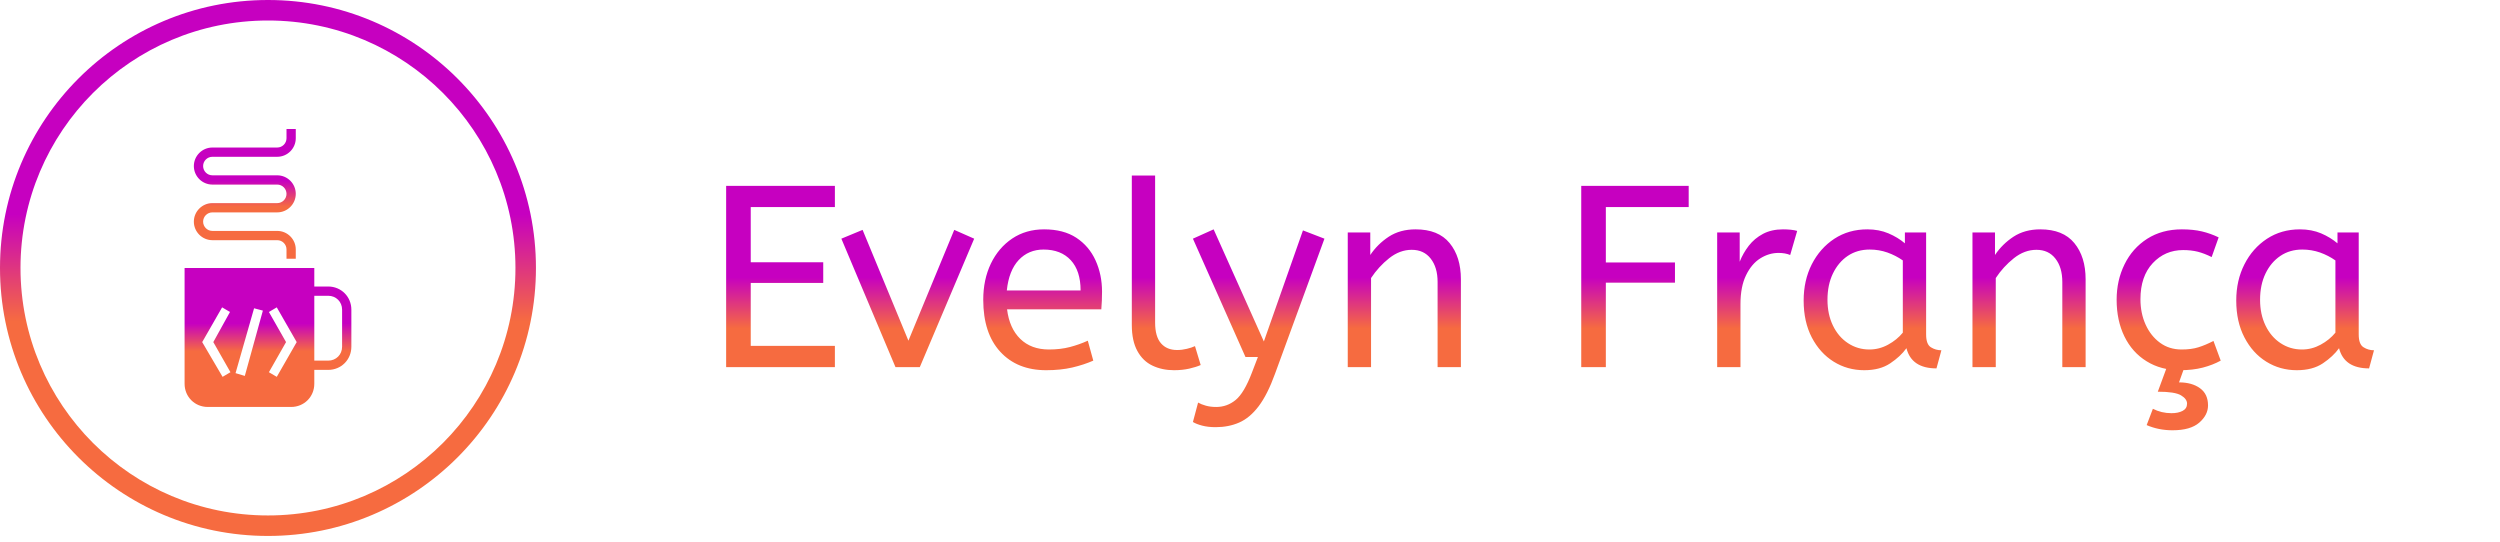
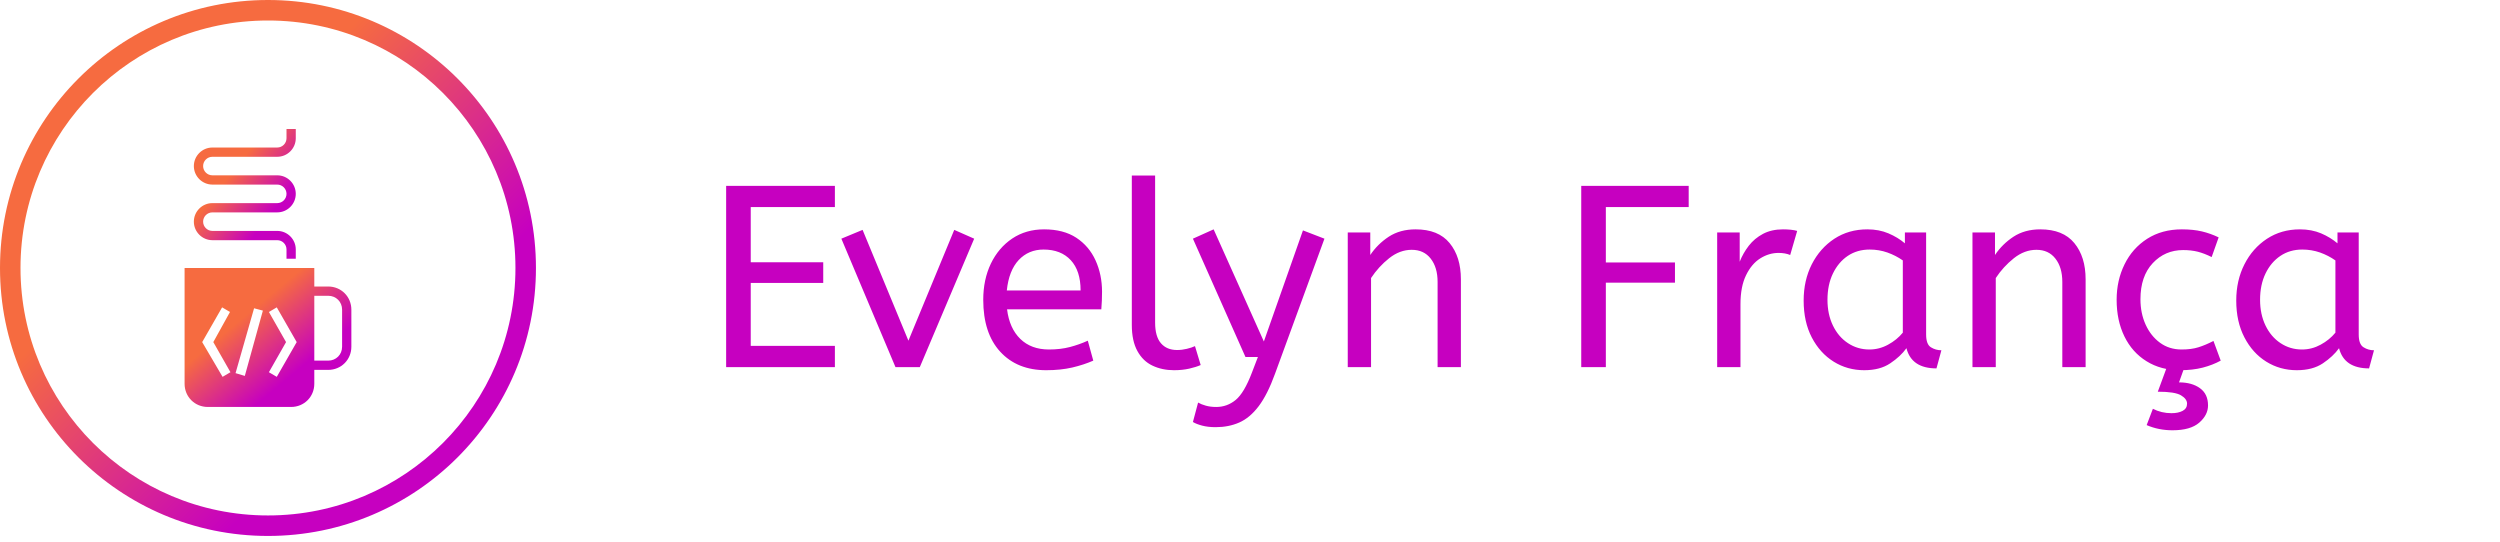
<svg xmlns="http://www.w3.org/2000/svg" version="1.1" width="600" height="130">
  <defs>
-     <linearGradient id="myGradient" gradientTransform="rotate(90)">
-       <stop offset="40%" stop-color="#c600c0" />
-       <stop offset="60%" stop-color="#f66b40" />
+     <linearGradient id="myGradient" gradientTransform="rotate(45)">
+       <stop offset="50%" stop-color="#f66b40" />
+       <stop offset="100%" stop-color="#c600c0" />
    </linearGradient>
  </defs>
  <g transform="matrix(1,0,0,1,174.2564,42.1204)">
    <svg viewBox="0 0 395.52 61.146" height="61.146" width="395.52">
      <g id="textblocktransform">
        <svg viewBox="0 0 395.52 61.146" height="61.146" width="395.52" id="textblock">
          <g>
            <svg viewBox="0 0 395.52 61.146" height="61.146" width="395.52">
              <g transform="matrix(1,0,0,1,0,0)">
                <svg width="395.52" viewBox="4.5 -37 318.22 49.2" height="61.146" data-palette-color="#f845f2">
-                   <path d="M25.5 0L4.5 0 4.5-35 25.5-35 25.5-30.9 9.25-30.9 9.25-20.25 23.25-20.25 23.25-16.25 9.25-16.25 9.25-4.1 25.5-4.1 25.5 0ZM41.9 0L37.2 0 26.75-24.8 30.85-26.5 39.7-5.1 48.55-26.5 52.4-24.8 41.9 0ZM66.3 0.6L66.3 0.6Q60.7 0.6 57.42-2.98 54.15-6.55 54.15-13L54.15-13Q54.15-16.9 55.62-19.98 57.1-23.05 59.75-24.83 62.4-26.6 65.9-26.6L65.9-26.6Q69.65-26.6 72.12-24.98 74.59-23.35 75.84-20.6 77.09-17.85 77.09-14.55L77.09-14.55Q77.09-12.8 76.95-11.15L76.95-11.15 58.75-11.15Q59.2-7.5 61.3-5.45 63.4-3.4 66.84-3.4L66.84-3.4Q69.09-3.4 70.9-3.88 72.7-4.35 74.34-5.1L74.34-5.1 75.4-1.25Q73.59-0.45 71.34 0.08 69.09 0.6 66.3 0.6ZM58.7-14.8L58.7-14.8 72.95-14.8Q72.95-18.6 71.05-20.65 69.15-22.7 65.8-22.7L65.8-22.7Q62.9-22.7 61-20.68 59.1-18.65 58.7-14.8ZM90.99 0.6L90.99 0.6Q88.69 0.6 86.84-0.28 84.99-1.15 83.92-3.1 82.84-5.05 82.84-8.15L82.84-8.15 82.84-37 87.34-37 87.34-8.6Q87.34-5.9 88.47-4.6 89.59-3.3 91.59-3.3L91.59-3.3Q92.54-3.3 93.47-3.53 94.39-3.75 95.04-4.05L95.04-4.05 96.14-0.4Q95.24 0 93.92 0.3 92.59 0.6 90.99 0.6ZM99.04 11.6L99.04 11.6Q97.54 11.6 96.42 11.3 95.29 11 94.64 10.6L94.64 10.6 95.64 6.85Q96.24 7.2 97.14 7.45 98.04 7.7 99.14 7.7L99.14 7.7Q101.24 7.7 102.89 6.35 104.54 5 106.04 1.05L106.04 1.05 107.19-1.95 104.79-1.95 94.64-24.8 98.64-26.6 108.34-4.95 115.89-26.4 120.04-24.8 110.49 1.3Q109.04 5.3 107.34 7.55 105.64 9.8 103.59 10.7 101.54 11.6 99.04 11.6ZM129.04 0L124.54 0 124.54-26 128.89-26 128.89-21.65Q130.29-23.75 132.46-25.18 134.64-26.6 137.64-26.6L137.64-26.6Q142.04-26.6 144.21-23.95 146.39-21.3 146.39-16.95L146.39-16.95 146.39 0 141.89 0 141.89-16.45Q141.89-19.25 140.56-20.95 139.24-22.65 136.89-22.65L136.89-22.65Q134.59-22.65 132.54-21.03 130.49-19.4 129.04-17.2L129.04-17.2 129.04 0ZM174.38 0L169.63 0 169.63-35 190.38-35 190.38-30.9 174.38-30.9 174.38-20.2 187.73-20.2 187.73-16.3 174.38-16.3 174.38 0ZM200.38 0L195.88 0 195.88-26 200.23-26 200.23-20.35Q200.88-22 201.98-23.43 203.08-24.85 204.73-25.73 206.38-26.6 208.58-26.6L208.58-26.6Q209.33-26.6 210.08-26.53 210.83-26.45 211.33-26.3L211.33-26.3 209.98-21.65Q209.03-22.05 207.73-22.05L207.73-22.05Q205.88-22.05 204.21-21 202.53-19.95 201.46-17.75 200.38-15.55 200.38-12.15L200.38-12.15 200.38 0ZM224.28 0.6L224.28 0.6Q221.03 0.6 218.38-1.05 215.73-2.7 214.15-5.73 212.58-8.75 212.58-12.85L212.58-12.85Q212.58-16.75 214.15-19.85 215.73-22.95 218.5-24.78 221.28-26.6 224.88-26.6L224.88-26.6Q227.13-26.6 228.95-25.83 230.78-25.05 232.13-23.9L232.13-23.9 232.13-26 236.23-26 236.23-6.3Q236.23-4.4 237.15-3.83 238.08-3.25 239.18-3.25L239.18-3.25 238.23 0.25Q233.43 0.25 232.43-3.65L232.43-3.65Q231.28-2.05 229.3-0.73 227.33 0.6 224.28 0.6ZM225.28-3.4L225.28-3.4Q227.18-3.4 228.88-4.33 230.58-5.25 231.73-6.65L231.73-6.65 231.73-20.6Q230.38-21.55 228.75-22.13 227.13-22.7 225.33-22.7L225.33-22.7Q222.93-22.7 221.1-21.48 219.28-20.25 218.23-18.07 217.18-15.9 217.18-13L217.18-13Q217.18-10.2 218.23-8.03 219.28-5.85 221.13-4.63 222.98-3.4 225.28-3.4ZM249.68 0L245.18 0 245.18-26 249.53-26 249.53-21.65Q250.93-23.75 253.1-25.18 255.28-26.6 258.28-26.6L258.28-26.6Q262.68-26.6 264.85-23.95 267.03-21.3 267.03-16.95L267.03-16.95 267.03 0 262.53 0 262.53-16.45Q262.53-19.25 261.2-20.95 259.88-22.65 257.53-22.65L257.53-22.65Q255.23-22.65 253.18-21.03 251.13-19.4 249.68-17.2L249.68-17.2 249.68 0ZM285.27 0.6L285.27 0.6Q281.57 0.6 278.8-1.13 276.02-2.85 274.52-5.93 273.02-9 273.02-13L273.02-13Q273.02-16.75 274.55-19.85 276.07-22.95 278.92-24.78 281.77-26.6 285.62-26.6L285.62-26.6Q287.82-26.6 289.5-26.2 291.17-25.8 292.72-25.05L292.72-25.05 291.37-21.25Q289.97-21.95 288.7-22.28 287.42-22.6 285.87-22.6L285.87-22.6Q282.37-22.6 280-20.08 277.62-17.55 277.62-13.1L277.62-13.1Q277.62-10.4 278.62-8.2 279.62-6 281.4-4.7 283.17-3.4 285.57-3.4L285.57-3.4Q287.47-3.4 288.82-3.83 290.17-4.25 291.72-5.05L291.72-5.05 293.12-1.25Q291.57-0.4 289.65 0.1 287.72 0.6 285.27 0.6ZM283.82 12.2L283.82 12.2Q282.47 12.2 281.22 11.95 279.97 11.7 278.82 11.2L278.82 11.2 280.02 8.05Q281.67 8.9 283.62 8.9L283.62 8.9Q284.92 8.9 285.77 8.45 286.62 8 286.62 7.05L286.62 7.05Q286.62 6.15 285.45 5.45 284.27 4.75 280.97 4.75L280.97 4.75 282.72 0 286.12 0 285.07 2.95Q287.57 2.95 289.12 4.08 290.67 5.2 290.67 7.4L290.67 7.4Q290.67 9.25 288.97 10.73 287.27 12.2 283.82 12.2ZM307.82 0.6L307.82 0.6Q304.57 0.6 301.92-1.05 299.27-2.7 297.7-5.73 296.12-8.75 296.12-12.85L296.12-12.85Q296.12-16.75 297.7-19.85 299.27-22.95 302.05-24.78 304.82-26.6 308.42-26.6L308.42-26.6Q310.67-26.6 312.5-25.83 314.32-25.05 315.67-23.9L315.67-23.9 315.67-26 319.77-26 319.77-6.3Q319.77-4.4 320.7-3.83 321.62-3.25 322.72-3.25L322.72-3.25 321.77 0.25Q316.97 0.25 315.97-3.65L315.97-3.65Q314.82-2.05 312.85-0.73 310.87 0.6 307.82 0.6ZM308.82-3.4L308.82-3.4Q310.72-3.4 312.42-4.33 314.12-5.25 315.27-6.65L315.27-6.65 315.27-20.6Q313.92-21.55 312.3-22.13 310.67-22.7 308.87-22.7L308.87-22.7Q306.47-22.7 304.65-21.48 302.82-20.25 301.77-18.07 300.72-15.9 300.72-13L300.72-13Q300.72-10.2 301.77-8.03 302.82-5.85 304.67-4.63 306.52-3.4 308.82-3.4Z" opacity="1" transform="matrix(1,0,0,1,0,0)" fill="url('#myGradient')" class="wordmark-text-0" data-fill-palette-color="primary" id="text-0" />
+                   <path d="M25.5 0L4.5 0 4.5-35 25.5-35 25.5-30.9 9.25-30.9 9.25-20.25 23.25-20.25 23.25-16.25 9.25-16.25 9.25-4.1 25.5-4.1 25.5 0ZM41.9 0L37.2 0 26.75-24.8 30.85-26.5 39.7-5.1 48.55-26.5 52.4-24.8 41.9 0ZM66.3 0.6L66.3 0.6Q60.7 0.6 57.42-2.98 54.15-6.55 54.15-13L54.15-13Q54.15-16.9 55.62-19.98 57.1-23.05 59.75-24.83 62.4-26.6 65.9-26.6L65.9-26.6Q69.65-26.6 72.12-24.98 74.59-23.35 75.84-20.6 77.09-17.85 77.09-14.55L77.09-14.55Q77.09-12.8 76.95-11.15L76.95-11.15 58.75-11.15Q59.2-7.5 61.3-5.45 63.4-3.4 66.84-3.4L66.84-3.4Q69.09-3.4 70.9-3.88 72.7-4.35 74.34-5.1L74.34-5.1 75.4-1.25Q73.59-0.45 71.34 0.08 69.09 0.6 66.3 0.6ZM58.7-14.8L58.7-14.8 72.95-14.8Q72.95-18.6 71.05-20.65 69.15-22.7 65.8-22.7L65.8-22.7Q62.9-22.7 61-20.68 59.1-18.65 58.7-14.8ZM90.99 0.6L90.99 0.6Q88.69 0.6 86.84-0.28 84.99-1.15 83.92-3.1 82.84-5.05 82.84-8.15L82.84-8.15 82.84-37 87.34-37 87.34-8.6Q87.34-5.9 88.47-4.6 89.59-3.3 91.59-3.3L91.59-3.3Q92.54-3.3 93.47-3.53 94.39-3.75 95.04-4.05L95.04-4.05 96.14-0.4Q95.24 0 93.92 0.3 92.59 0.6 90.99 0.6ZM99.04 11.6L99.04 11.6Q97.54 11.6 96.42 11.3 95.29 11 94.64 10.6L94.64 10.6 95.64 6.85Q96.24 7.2 97.14 7.45 98.04 7.7 99.14 7.7L99.14 7.7Q101.24 7.7 102.89 6.35 104.54 5 106.04 1.05L106.04 1.05 107.19-1.95 104.79-1.95 94.64-24.8 98.64-26.6 108.34-4.95 115.89-26.4 120.04-24.8 110.49 1.3Q109.04 5.3 107.34 7.55 105.64 9.8 103.59 10.7 101.54 11.6 99.04 11.6ZM129.04 0L124.54 0 124.54-26 128.89-26 128.89-21.65Q130.29-23.75 132.46-25.18 134.64-26.6 137.64-26.6L137.64-26.6Q142.04-26.6 144.21-23.95 146.39-21.3 146.39-16.95L146.39-16.95 146.39 0 141.89 0 141.89-16.45Q141.89-19.25 140.56-20.95 139.24-22.65 136.89-22.65L136.89-22.65Q134.59-22.65 132.54-21.03 130.49-19.4 129.04-17.2L129.04-17.2 129.04 0ZM174.38 0L169.63 0 169.63-35 190.38-35 190.38-30.9 174.38-30.9 174.38-20.2 187.73-20.2 187.73-16.3 174.38-16.3 174.38 0ZM200.38 0L195.88 0 195.88-26 200.23-26 200.23-20.35Q200.88-22 201.98-23.43 203.08-24.85 204.73-25.73 206.38-26.6 208.58-26.6L208.58-26.6Q209.33-26.6 210.08-26.53 210.83-26.45 211.33-26.3L211.33-26.3 209.98-21.65Q209.03-22.05 207.73-22.05L207.73-22.05Q205.88-22.05 204.21-21 202.53-19.95 201.46-17.75 200.38-15.55 200.38-12.15L200.38-12.15 200.38 0ZM224.28 0.6L224.28 0.6Q221.03 0.6 218.38-1.05 215.73-2.7 214.15-5.73 212.58-8.75 212.58-12.85L212.58-12.85Q212.58-16.75 214.15-19.85 215.73-22.95 218.5-24.78 221.28-26.6 224.88-26.6L224.88-26.6Q227.13-26.6 228.95-25.83 230.78-25.05 232.13-23.9L232.13-23.9 232.13-26 236.23-26 236.23-6.3Q236.23-4.4 237.15-3.83 238.08-3.25 239.18-3.25L239.18-3.25 238.23 0.25Q233.43 0.25 232.43-3.65L232.43-3.65Q231.28-2.05 229.3-0.73 227.33 0.6 224.28 0.6ZM225.28-3.4L225.28-3.4Q227.18-3.4 228.88-4.33 230.58-5.25 231.73-6.65L231.73-6.65 231.73-20.6Q230.38-21.55 228.75-22.13 227.13-22.7 225.33-22.7L225.33-22.7Q222.93-22.7 221.1-21.48 219.28-20.25 218.23-18.07 217.18-15.9 217.18-13L217.18-13Q217.18-10.2 218.23-8.03 219.28-5.85 221.13-4.63 222.98-3.4 225.28-3.4ZM249.68 0L245.18 0 245.18-26 249.53-26 249.53-21.65Q250.93-23.75 253.1-25.18 255.28-26.6 258.28-26.6L258.28-26.6Q262.68-26.6 264.85-23.95 267.03-21.3 267.03-16.95L267.03-16.95 267.03 0 262.53 0 262.53-16.45Q262.53-19.25 261.2-20.95 259.88-22.65 257.53-22.65L257.53-22.65Q255.23-22.65 253.18-21.03 251.13-19.4 249.68-17.2L249.68-17.2 249.68 0ZM285.27 0.6L285.27 0.6Q281.57 0.6 278.8-1.13 276.02-2.85 274.52-5.93 273.02-9 273.02-13L273.02-13Q273.02-16.75 274.55-19.85 276.07-22.95 278.92-24.78 281.77-26.6 285.62-26.6L285.62-26.6Q287.82-26.6 289.5-26.2 291.17-25.8 292.72-25.05L292.72-25.05 291.37-21.25Q289.97-21.95 288.7-22.28 287.42-22.6 285.87-22.6L285.87-22.6Q282.37-22.6 280-20.08 277.62-17.55 277.62-13.1L277.62-13.1Q277.62-10.4 278.62-8.2 279.62-6 281.4-4.7 283.17-3.4 285.57-3.4L285.57-3.4Q287.47-3.4 288.82-3.83 290.17-4.25 291.72-5.05L291.72-5.05 293.12-1.25Q291.57-0.4 289.65 0.1 287.72 0.6 285.27 0.6ZM283.82 12.2L283.82 12.2Q282.47 12.2 281.22 11.95 279.97 11.7 278.82 11.2L278.82 11.2 280.02 8.05Q281.67 8.9 283.62 8.9L283.62 8.9Q284.92 8.9 285.77 8.45 286.62 8 286.62 7.05L286.62 7.05Q286.62 6.15 285.45 5.45 284.27 4.75 280.97 4.75L280.97 4.75 282.72 0 286.12 0 285.07 2.95Q287.57 2.95 289.12 4.08 290.67 5.2 290.67 7.4L290.67 7.4Q290.67 9.25 288.97 10.73 287.27 12.2 283.82 12.2ZM307.82 0.6L307.82 0.6Q304.57 0.6 301.92-1.05 299.27-2.7 297.7-5.73 296.12-8.75 296.12-12.85L296.12-12.85Q296.12-16.75 297.7-19.85 299.27-22.95 302.05-24.78 304.82-26.6 308.42-26.6L308.42-26.6Q310.67-26.6 312.5-25.83 314.32-25.05 315.67-23.9L315.67-23.9 315.67-26 319.77-26 319.77-6.3Q319.77-4.4 320.7-3.83 321.62-3.25 322.72-3.25L322.72-3.25 321.77 0.25Q316.97 0.25 315.97-3.65L315.97-3.65Q314.82-2.05 312.85-0.73 310.87 0.6 307.82 0.6ZM308.82-3.4L308.82-3.4Q310.72-3.4 312.42-4.33 314.12-5.25 315.27-6.65L315.27-6.65 315.27-20.6Q313.92-21.55 312.3-22.13 310.67-22.7 308.87-22.7L308.87-22.7Q306.47-22.7 304.65-21.48 302.82-20.25 301.77-18.07 300.72-15.9 300.72-13L300.72-13Q300.72-10.2 301.77-8.03 302.82-5.85 304.67-4.63 306.52-3.4 308.82-3.4Z" opacity="1" transform="matrix(1,0,0,1,0,0)" fill="#c600c0" class="wordmark-text-0" data-fill-palette-color="primary" id="text-0" />
                </svg>
              </g>
            </svg>
          </g>
        </svg>
      </g>
    </svg>
  </g>
  <g>
    <svg viewBox="0 0 128.628 128.628" height="128.628" width="128.628">
      <g id="icon-0">
        <svg viewBox="0 0 128.628 128.628" height="128.628" width="128.628">
          <g>
            <path d="M0 64.314c0-35.52 28.794-64.314 64.314-64.314 35.52 0 64.314 28.794 64.314 64.314 0 35.52-28.794 64.314-64.314 64.314-35.52 0-64.314-28.794-64.314-64.314zM64.314 123.708c32.802 0 59.394-26.592 59.394-59.394 0-32.802-26.592-59.394-59.394-59.394-32.802 0-59.394 26.592-59.394 59.394 0 32.802 26.592 59.394 59.394 59.394z" data-fill-palette-color="accent" fill="url('#myGradient')" stroke="transparent" />
          </g>
          <g transform="matrix(1,0,0,1,44.30041,30.95801)">
            <svg viewBox="0 0 40.027 66.712" height="66.712" width="40.027">
              <g>
                <svg version="1.1" x="0" y="0" viewBox="14 2 36 60" style="enable-background:new 0 0 64 64;" xml:space="preserve" height="66.712" width="40.027" class="icon-dxe-0" data-fill-palette-color="accent" id="dxe-0">
                  <path d="M45 36H42V32H14V57C14 59.8 16.2 62 19 62H37C39.8 62 42 59.8 42 57V54H45C47.8 54 50 51.8 50 49V41C50 38.2 47.8 36 45 36M23.9 54.5L22.2 55.5 17.8 48 22.1 40.5 23.8 41.5 20.2 48zM27 55.3L25 54.7 29 40.7 30.9 41.2zM33.9 55.5L32.2 54.5 35.9 48 32.2 41.5 33.9 40.5 38.2 48zM48 49C48 50.7 46.7 52 45 52H42V38H45C46.7 38 48 39.3 48 41z" fill="url('#myGradient')" data-fill-palette-color="accent" />
                  <g fill="url('#myGradient')" data-fill-palette-color="accent">
                    <path d="M38 30H36V28C36 26.9 35.1 26 34 26H20C17.8 26 16 24.2 16 22S17.8 18 20 18H34C35.1 18 36 17.1 36 16S35.1 14 34 14H20C17.8 14 16 12.2 16 10S17.8 6 20 6H34C35.1 6 36 5.1 36 4V2H38V4C38 6.2 36.2 8 34 8H20C18.9 8 18 8.9 18 10S18.9 12 20 12H34C36.2 12 38 13.8 38 16S36.2 20 34 20H20C18.9 20 18 20.9 18 22S18.9 24 20 24H34C36.2 24 38 25.8 38 28z" fill="url('#myGradient')" data-fill-palette-color="accent" />
                  </g>
                </svg>
              </g>
            </svg>
          </g>
        </svg>
      </g>
    </svg>
  </g>
</svg>
